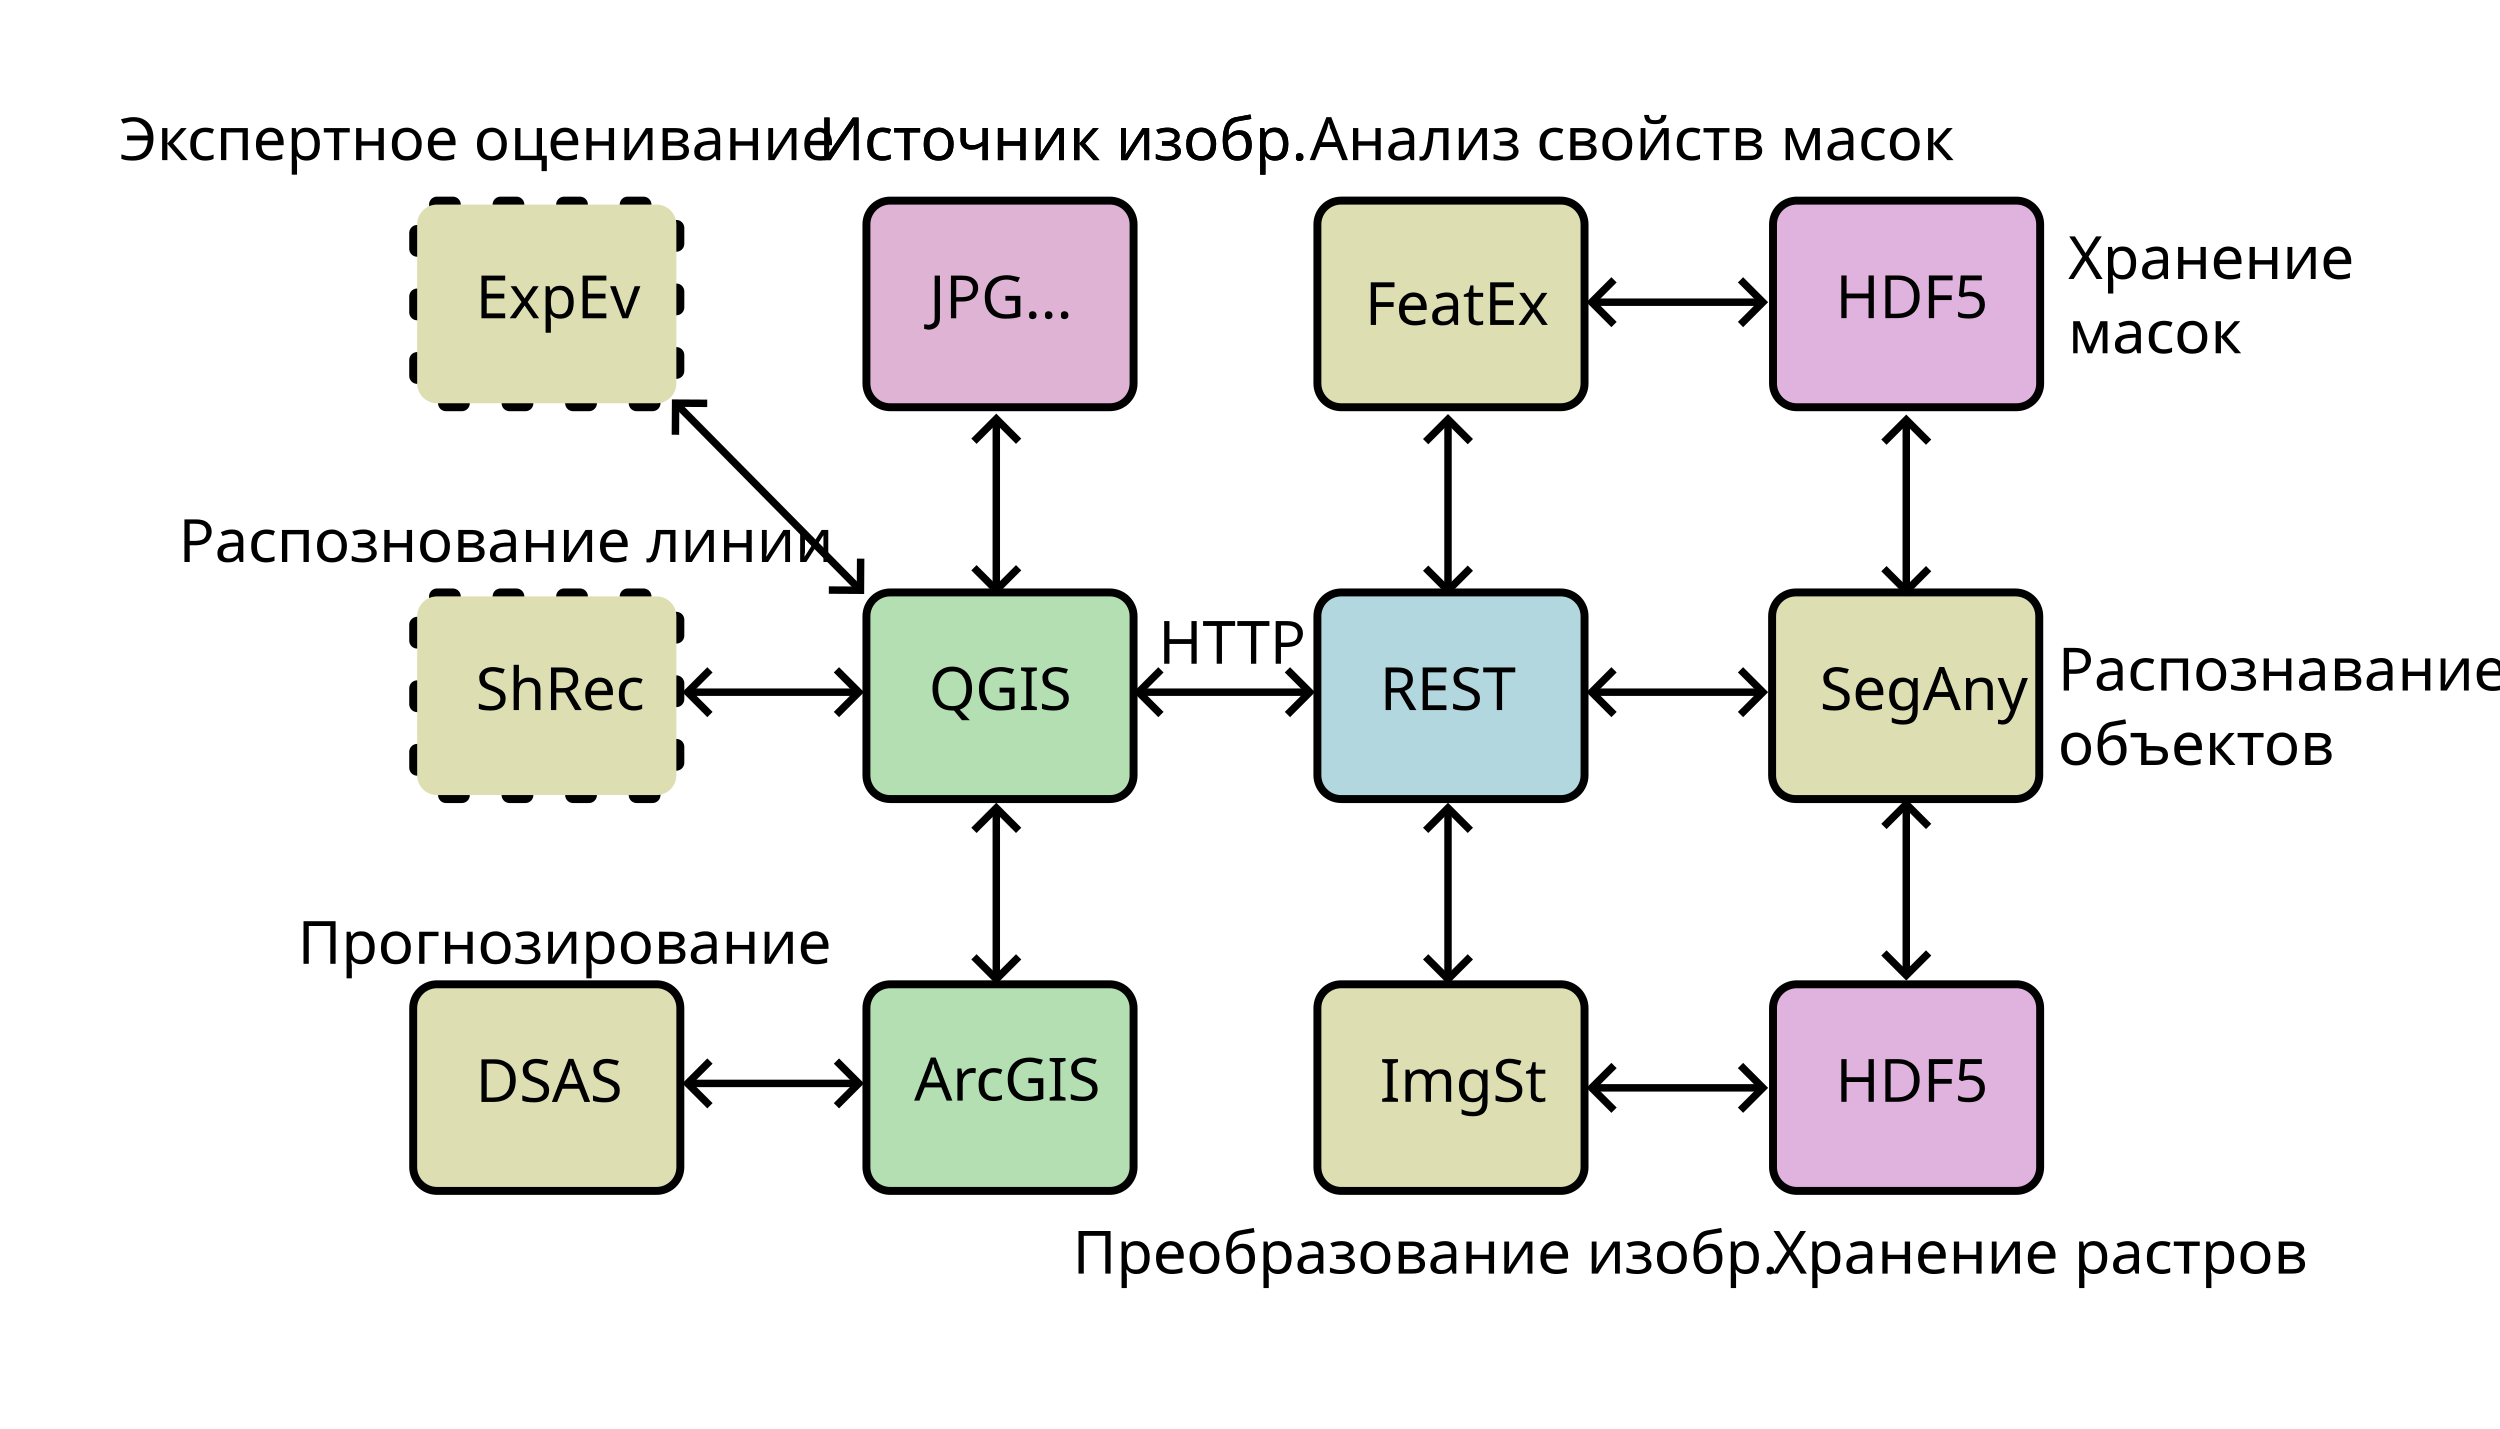
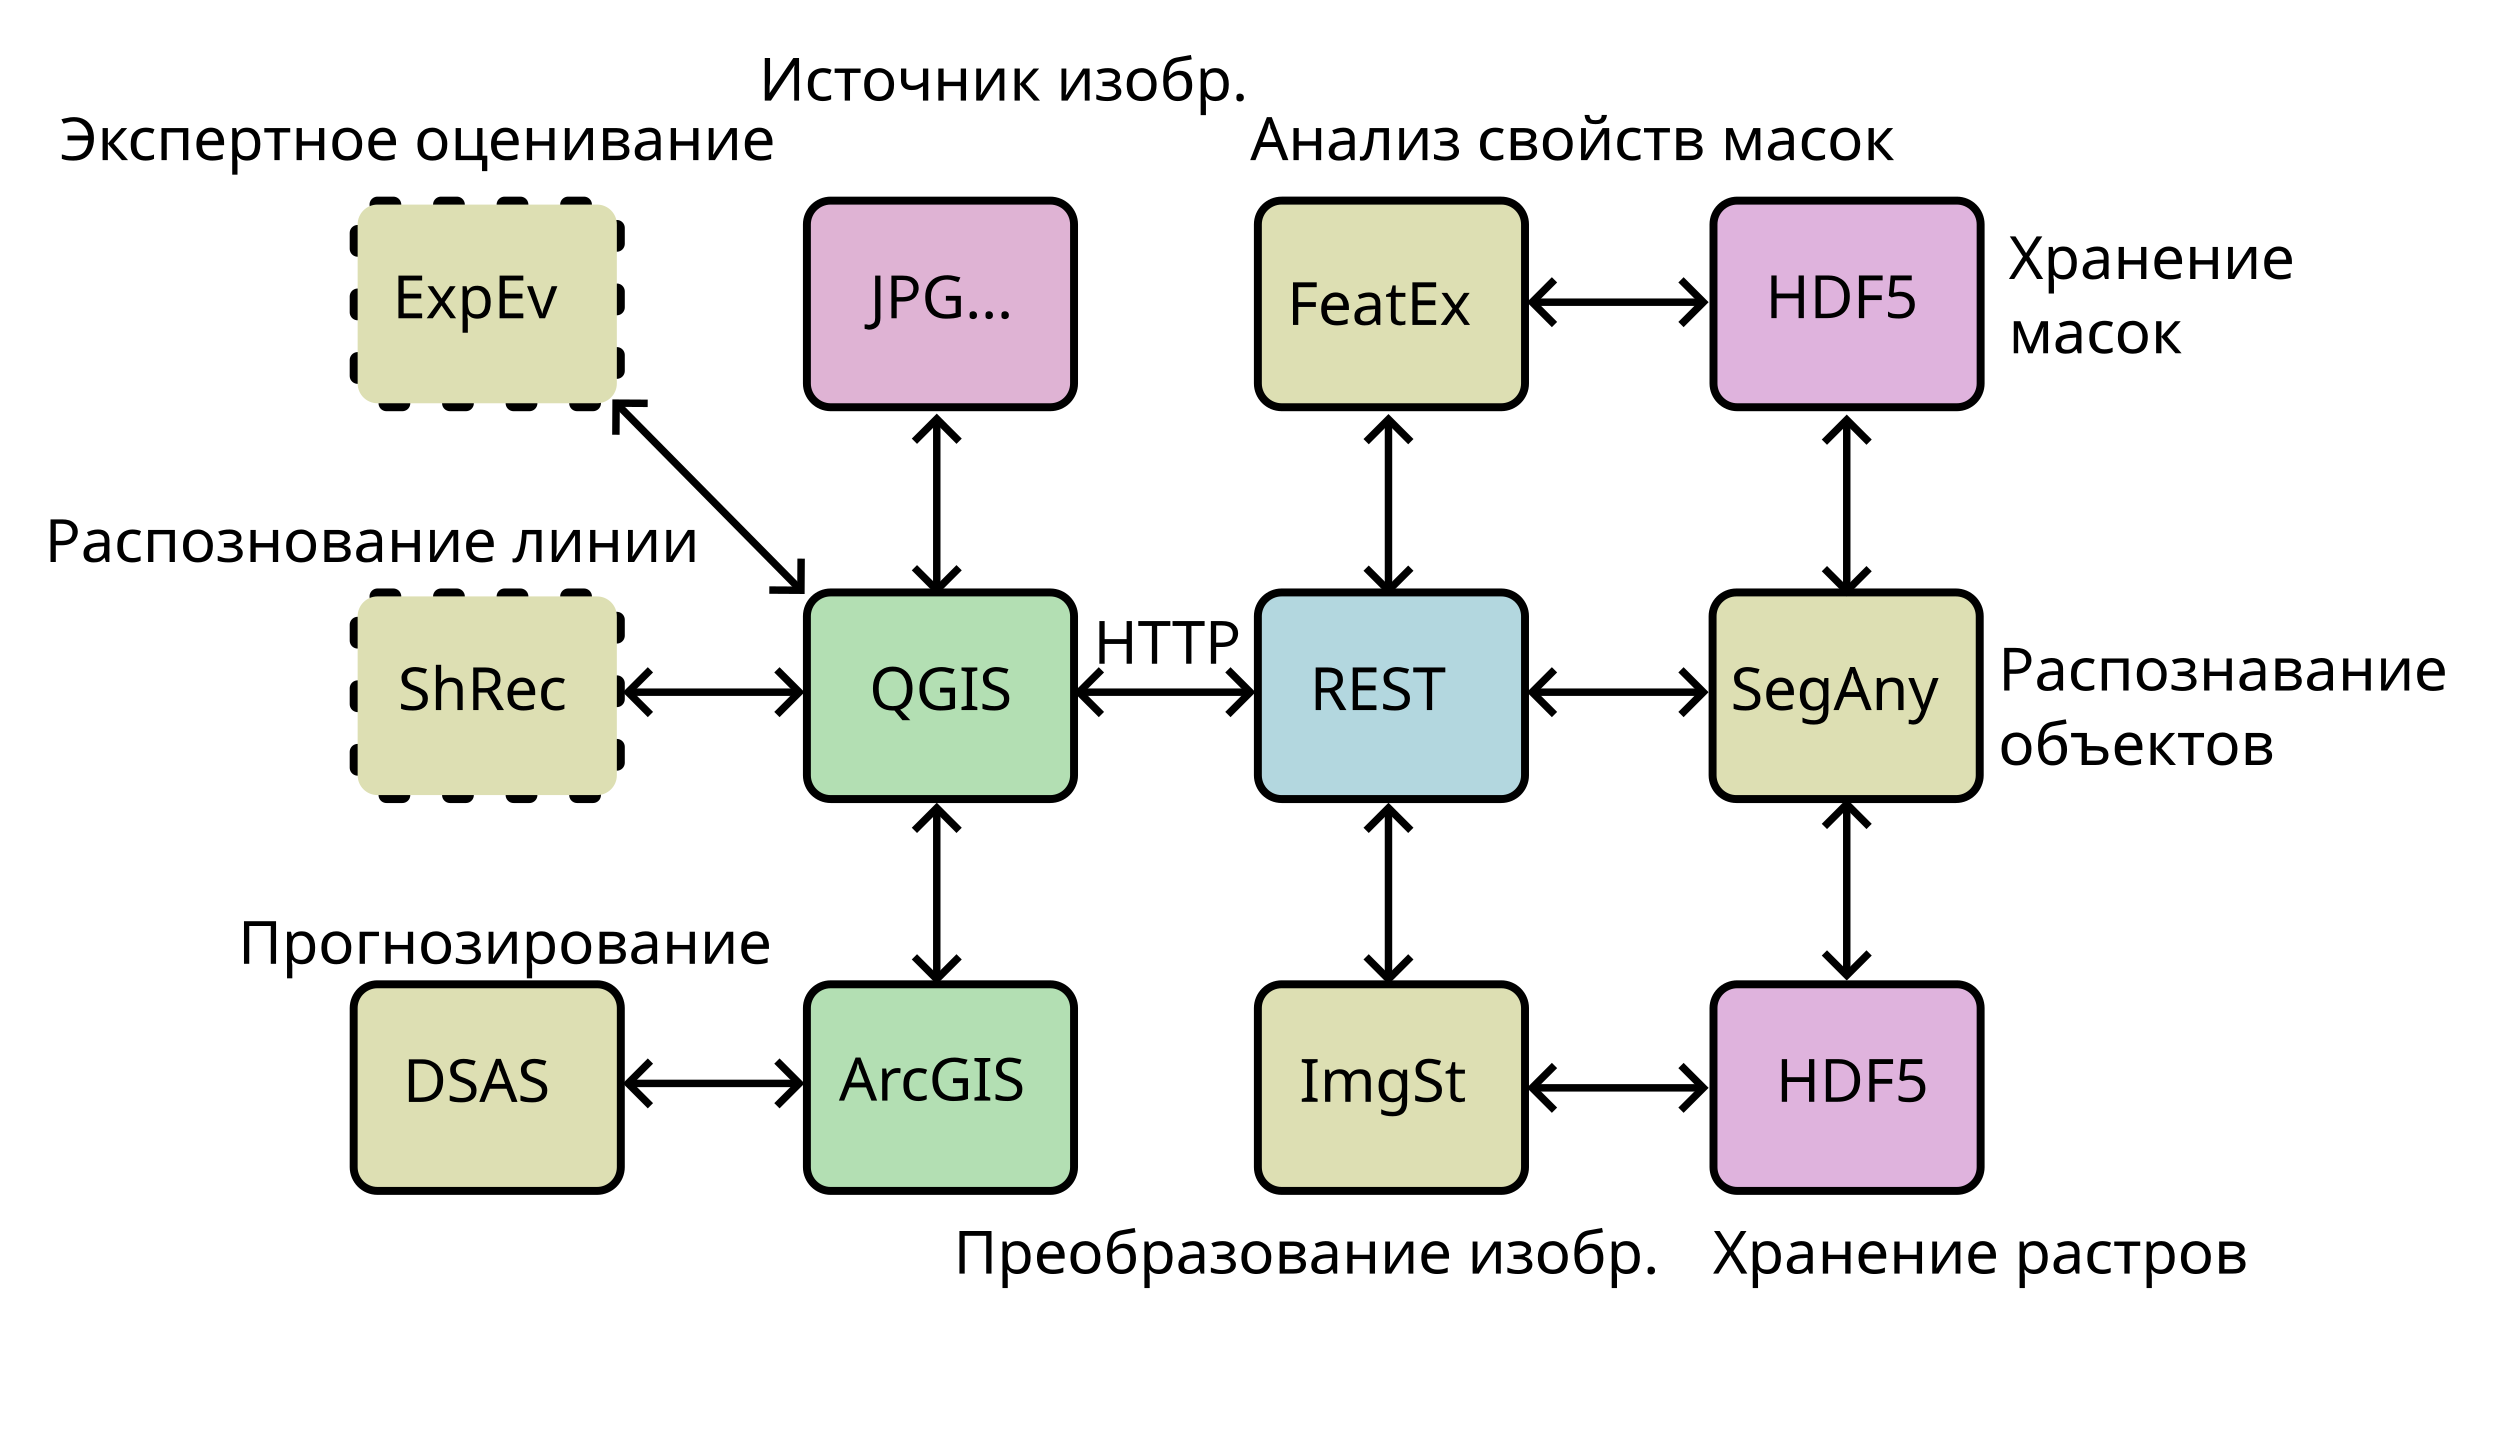
<svg xmlns="http://www.w3.org/2000/svg" width="3.5in" height="2in" viewBox="0 0 88.9 50.8" version="1.1" id="svg1">
  <defs id="defs1">
    <marker style="overflow:visible" id="marker3" refX="0" refY="0" orient="auto-start-reverse" markerWidth="1" markerHeight="1" viewBox="0 0 1 1" preserveAspectRatio="xMidYMid">
      <path style="fill:none;stroke:context-stroke;stroke-width:1;stroke-linecap:butt" d="M 3,-3 0,0 3,3" transform="rotate(180,0.125,0)" id="path3" />
    </marker>
    <marker style="overflow:visible" id="ArrowWide" refX="0" refY="0" orient="auto-start-reverse" markerWidth="1" markerHeight="1" viewBox="0 0 1 1" preserveAspectRatio="xMidYMid">
      <path style="fill:none;stroke:context-stroke;stroke-width:1;stroke-linecap:butt" d="M 3,-3 0,0 3,3" transform="rotate(180,0.125,0)" id="path1" />
    </marker>
  </defs>
  <g id="layer1">
-     <g id="g19">
+     <g id="g19" transform="translate(-2.116667)">
      <g id="g4" transform="translate(20.10834,10.75858)">
        <rect style="fill:#b3dfb3;fill-opacity:1;stroke:#000000;stroke-width:0.565;stroke-linecap:round;stroke-linejoin:round;paint-order:markers stroke fill" id="rect1" width="9.217" height="7.065" x="10.843" y="10.45" ry="0.704" />
        <text xml:space="preserve" style="font-size:2.117px;line-height:1.25;font-family:sans-serif;-inkscape-font-specification:'sans-serif, Normal';letter-spacing:0px;word-spacing:0px;stroke-width:0.265" x="12.926" y="14.49" id="text1">
          <tspan id="tspan1" style="font-size:2.117px;stroke-width:0.265" x="12.926" y="14.49">QGIS</tspan>
        </text>
      </g>
      <g id="g2" transform="translate(20.10834,23.59082)">
        <rect style="fill:#b3dfb3;fill-opacity:1;stroke:#000000;stroke-width:0.565;stroke-linecap:round;stroke-linejoin:round;paint-order:markers stroke fill" id="rect2" width="9.217" height="7.065" x="10.843" y="11.552" ry="0.704" />
-         <text xml:space="preserve" style="font-size:2.117px;line-height:1.25;font-family:sans-serif;-inkscape-font-specification:'sans-serif, Normal';letter-spacing:0px;word-spacing:0px;stroke-width:0.265" x="12.397" y="15.549" id="text2">
-           <tspan id="tspan2" style="font-size:2.117px;stroke-width:0.265" x="12.397" y="15.549">ArcGIS</tspan>
+         <text xml:space="preserve" style="font-size:2.117px;line-height:1.25;font-family:sans-serif;-inkscape-font-specification:'sans-serif, Normal';letter-spacing:0px;word-spacing:0px;stroke-width:0.265" x="11.84" y="15.549" id="text2">
+           <tspan id="tspan2" style="font-size:2.117px;stroke-width:0.265" x="11.84" y="15.549">ArcGIS</tspan>
        </text>
      </g>
      <g id="g3" transform="translate(3.99164,24.69216)">
        <rect style="fill:#dddfb3;fill-opacity:1;stroke:#000000;stroke-width:0.565;stroke-linecap:round;stroke-linejoin:round;paint-order:markers stroke fill" id="rect3" width="9.217" height="7.065" x="10.843" y="10.45" ry="0.704" />
-         <text xml:space="preserve" style="font-size:2.117px;line-height:1.25;font-family:sans-serif;-inkscape-font-specification:'sans-serif, Normal';letter-spacing:0px;word-spacing:0px;stroke-width:0.265" x="12.926" y="14.49" id="text3">
-           <tspan id="tspan3" style="font-size:2.117px;stroke-width:0.265" x="12.926" y="14.49">DSAS</tspan>
+         <text xml:space="preserve" style="font-size:2.117px;line-height:1.25;font-family:sans-serif;-inkscape-font-specification:'sans-serif, Normal';letter-spacing:0px;word-spacing:0px;stroke-width:0.265" x="12.462" y="14.49" id="text3">
+           <tspan id="tspan3" style="font-size:2.117px;stroke-width:0.265" x="12.462" y="14.49">DSAS</tspan>
        </text>
      </g>
      <g id="g5" transform="translate(36.14488,10.75858)">
        <rect style="fill:#b3d7df;fill-opacity:1;stroke:#000000;stroke-width:0.565;stroke-linecap:round;stroke-linejoin:round;paint-order:markers stroke fill" id="rect4" width="9.217" height="7.065" x="10.843" y="10.45" ry="0.704" />
-         <text xml:space="preserve" style="font-size:2.117px;line-height:1.25;font-family:sans-serif;-inkscape-font-specification:'sans-serif, Normal';letter-spacing:0px;word-spacing:0px;stroke-width:0.265" x="12.926" y="14.49" id="text4">
-           <tspan id="tspan4" style="font-size:2.117px;stroke-width:0.265" x="12.926" y="14.49">REST</tspan>
+         <text xml:space="preserve" style="font-size:2.117px;line-height:1.25;font-family:sans-serif;-inkscape-font-specification:'sans-serif, Normal';letter-spacing:0px;word-spacing:0px;stroke-width:0.265" x="12.555" y="14.49" id="text4">
+           <tspan id="tspan4" style="font-size:2.117px;stroke-width:0.265" x="12.555" y="14.49">REST</tspan>
        </text>
      </g>
      <g id="g6" transform="translate(45.66989,22.04633)">
        <rect style="fill:#dddfb3;fill-opacity:1;stroke:#000000;stroke-width:0.565;stroke-linecap:round;stroke-linejoin:round;paint-order:markers stroke fill" id="rect5" width="9.217" height="7.065" x="1.318" y="13.096" ry="0.704" />
-         <text xml:space="preserve" style="font-size:2.117px;line-height:1.25;font-family:sans-serif;-inkscape-font-specification:'sans-serif, Normal';letter-spacing:0px;word-spacing:0px;stroke-width:0.265" x="3.401" y="17.136" id="text5">
-           <tspan id="tspan5" style="font-size:2.117px;stroke-width:0.265" x="3.401" y="17.136">ImgSt</tspan>
+         <text xml:space="preserve" style="font-size:2.117px;line-height:1.25;font-family:sans-serif;-inkscape-font-specification:'sans-serif, Normal';letter-spacing:0px;word-spacing:0px;stroke-width:0.265" x="2.659" y="17.136" id="text5">
+           <tspan id="tspan5" style="font-size:2.117px;stroke-width:0.265" x="2.659" y="17.136">ImgSt</tspan>
        </text>
      </g>
      <g id="g7" transform="translate(20.10834,-3.175)">
        <rect style="fill:#dfb3d4;fill-opacity:1;stroke:#000000;stroke-width:0.565;stroke-linecap:round;stroke-linejoin:round;paint-order:markers stroke fill" id="rect6" width="9.217" height="7.065" x="10.843" y="10.45" ry="0.704" />
        <text xml:space="preserve" style="font-size:2.117px;line-height:1.25;font-family:sans-serif;-inkscape-font-specification:'sans-serif, Normal';letter-spacing:0px;word-spacing:0px;stroke-width:0.265" x="12.926" y="14.49" id="text6">
          <tspan id="tspan6" style="font-size:2.117px;stroke-width:0.265" x="12.926" y="14.49">JPG...</tspan>
        </text>
      </g>
      <path style="fill:none;stroke:#000000;stroke-width:0.265px;stroke-linecap:butt;stroke-linejoin:miter;stroke-opacity:1;marker-start:url(#ArrowWide);marker-end:url(#marker3)" d="m 35.428,28.799 v 5.955" id="path7" />
      <path style="fill:none;stroke:#000000;stroke-width:0.265px;stroke-linecap:butt;stroke-linejoin:miter;stroke-opacity:1;marker-start:url(#ArrowWide);marker-end:url(#marker3)" d="m 35.428,14.962 v 5.955" id="path8" />
      <path style="fill:none;stroke:#000000;stroke-width:0.265px;stroke-linecap:butt;stroke-linejoin:miter;stroke-opacity:1;marker-start:url(#ArrowWide);marker-end:url(#marker3)" d="M 46.509,24.614 H 40.554" id="path9" />
      <path style="fill:none;stroke:#000000;stroke-width:0.265px;stroke-linecap:butt;stroke-linejoin:miter;stroke-opacity:1;marker-start:url(#ArrowWide);marker-end:url(#marker3)" d="m 51.491,28.799 v 5.955" id="path10" />
      <g id="g10" transform="translate(52.31467,10.75858)">
        <rect style="fill:#dddfb3;fill-opacity:1;stroke:#000000;stroke-width:0.565;stroke-linecap:round;stroke-linejoin:round;paint-order:markers stroke fill" id="rect10" width="9.217" height="7.065" x="10.843" y="10.45" ry="0.704" />
-         <text xml:space="preserve" style="font-size:2.117px;line-height:1.25;font-family:sans-serif;-inkscape-font-specification:'sans-serif, Normal';letter-spacing:0px;word-spacing:0px;stroke-width:0.265" x="12.397" y="14.49" id="text10">
-           <tspan id="tspan10" style="font-size:2.117px;stroke-width:0.265" x="12.397" y="14.49">SegAny</tspan>
+         <text xml:space="preserve" style="font-size:2.117px;line-height:1.25;font-family:sans-serif;-inkscape-font-specification:'sans-serif, Normal';letter-spacing:0px;word-spacing:0px;stroke-width:0.265" x="11.339" y="14.49" id="text10">
+           <tspan id="tspan10" style="font-size:2.117px;stroke-width:0.265" x="11.339" y="14.49">SegAny</tspan>
        </text>
      </g>
      <path style="fill:none;stroke:#000000;stroke-width:0.265px;stroke-linecap:butt;stroke-linejoin:miter;stroke-opacity:1;marker-start:url(#ArrowWide);marker-end:url(#marker3)" d="M 62.621,24.614 H 56.666" id="path11" />
      <path style="fill:none;stroke:#000000;stroke-width:0.265px;stroke-linecap:butt;stroke-linejoin:miter;stroke-opacity:1;marker-start:url(#ArrowWide);marker-end:url(#marker3)" d="m 67.787,28.66 v 5.955" id="path12" />
      <g id="g12" transform="translate(61.87173,22.04633)">
        <rect style="fill:#dfb3dd;fill-opacity:1;stroke:#000000;stroke-width:0.565;stroke-linecap:round;stroke-linejoin:round;paint-order:markers stroke fill" id="rect12" width="9.217" height="7.065" x="1.318" y="13.096" ry="0.704" />
        <text xml:space="preserve" style="font-size:2.117px;line-height:1.25;font-family:sans-serif;-inkscape-font-specification:'sans-serif, Normal';letter-spacing:0px;word-spacing:0px;stroke-width:0.265" x="3.401" y="17.136" id="text12">
          <tspan id="tspan12" style="font-size:2.117px;stroke-width:0.265" x="3.401" y="17.136">HDF5</tspan>
        </text>
      </g>
      <path style="fill:none;stroke:#000000;stroke-width:0.265px;stroke-linecap:butt;stroke-linejoin:miter;stroke-opacity:1;marker-start:url(#ArrowWide);marker-end:url(#marker3)" d="M 62.621,38.684 H 56.666" id="path13" />
      <g id="g13" transform="translate(45.66989,-5.577153)">
        <rect style="fill:#dddfb3;fill-opacity:1;stroke:#000000;stroke-width:0.565;stroke-linecap:round;stroke-linejoin:round;paint-order:markers stroke fill" id="rect13" width="9.217" height="7.065" x="1.318" y="12.852" ry="0.704" />
-         <text xml:space="preserve" style="font-size:2.117px;line-height:1.25;font-family:sans-serif;-inkscape-font-specification:'sans-serif, Normal';letter-spacing:0px;word-spacing:0px;stroke-width:0.265" x="2.872" y="17.136" id="text13">
-           <tspan id="tspan13" style="font-size:2.117px;stroke-width:0.265" x="2.872" y="17.136">FeatEx</tspan>
+         <text xml:space="preserve" style="font-size:2.117px;line-height:1.25;font-family:sans-serif;-inkscape-font-specification:'sans-serif, Normal';letter-spacing:0px;word-spacing:0px;stroke-width:0.265" x="2.222" y="17.136" id="text13">
+           <tspan id="tspan13" style="font-size:2.117px;stroke-width:0.265" x="2.222" y="17.136">FeatEx</tspan>
        </text>
      </g>
      <path style="fill:none;stroke:#000000;stroke-width:0.265px;stroke-linecap:butt;stroke-linejoin:miter;stroke-opacity:1;marker-start:url(#ArrowWide);marker-end:url(#marker3)" d="m 51.491,14.977 v 5.955" id="path14" />
      <g id="g14" transform="translate(61.87173,-5.820828)">
        <rect style="fill:#dfb3dd;fill-opacity:1;stroke:#000000;stroke-width:0.565;stroke-linecap:round;stroke-linejoin:round;paint-order:markers stroke fill" id="rect14" width="9.217" height="7.065" x="1.318" y="13.096" ry="0.704" />
-         <text xml:space="preserve" style="font-size:2.117px;line-height:1.25;font-family:sans-serif;-inkscape-font-specification:'sans-serif, Normal';letter-spacing:0px;word-spacing:0px;stroke-width:0.265" x="3.401" y="17.136" id="text14">
-           <tspan id="tspan14" style="font-size:2.117px;stroke-width:0.265" x="3.401" y="17.136">HDF5</tspan>
+         <text xml:space="preserve" style="font-size:2.117px;line-height:1.25;font-family:sans-serif;-inkscape-font-specification:'sans-serif, Normal';letter-spacing:0px;word-spacing:0px;stroke-width:0.265" x="3.03" y="17.136" id="text14">
+           <tspan id="tspan14" style="font-size:2.117px;stroke-width:0.265" x="3.03" y="17.136">HDF5</tspan>
        </text>
      </g>
      <path style="fill:none;stroke:#000000;stroke-width:0.265px;stroke-linecap:butt;stroke-linejoin:miter;stroke-opacity:1;marker-start:url(#ArrowWide);marker-end:url(#marker3)" d="M 62.621,10.746 H 56.666" id="path15" />
      <g id="g15" transform="translate(3.99164,10.75858)">
        <rect style="fill:#dddfb3;fill-opacity:1;stroke:#000000;stroke-width:0.565;stroke-linecap:round;stroke-linejoin:round;stroke-dasharray:0.565, 1.695;stroke-dashoffset:0;paint-order:markers stroke fill" id="rect15" width="9.217" height="7.065" x="10.843" y="10.45" ry="0.704" />
-         <text xml:space="preserve" style="font-size:2.117px;line-height:1.25;font-family:sans-serif;-inkscape-font-specification:'sans-serif, Normal';letter-spacing:0px;word-spacing:0px;stroke-width:0.265" x="12.926" y="14.49" id="text15">
-           <tspan id="tspan15" style="font-size:2.117px;stroke-width:0.265" x="12.926" y="14.49">ShRec</tspan>
+         <text xml:space="preserve" style="font-size:2.117px;line-height:1.25;font-family:sans-serif;-inkscape-font-specification:'sans-serif, Normal';letter-spacing:0px;word-spacing:0px;stroke-width:0.265" x="12.276" y="14.49" id="text15">
+           <tspan id="tspan15" style="font-size:2.117px;stroke-width:0.265" x="12.276" y="14.49">ShRec</tspan>
        </text>
      </g>
      <path style="fill:none;stroke:#000000;stroke-width:0.265px;stroke-linecap:butt;stroke-linejoin:miter;stroke-opacity:1;marker-start:url(#ArrowWide);marker-end:url(#marker3)" d="M 30.472,24.614 H 24.517" id="path16" />
      <path style="fill:none;stroke:#000000;stroke-width:0.265px;stroke-linecap:butt;stroke-linejoin:miter;stroke-opacity:1;marker-start:url(#ArrowWide);marker-end:url(#marker3)" d="M 30.472,38.526 H 24.517" id="path17" />
      <g id="g18" transform="translate(3.99164,-3.174999)">
        <rect style="fill:#dddfb3;fill-opacity:1;stroke:#000000;stroke-width:0.565;stroke-linecap:round;stroke-linejoin:round;stroke-dasharray:0.565, 1.695;stroke-dashoffset:0;paint-order:markers stroke fill" id="rect18" width="9.217" height="7.065" x="10.843" y="10.45" ry="0.704" />
-         <text xml:space="preserve" style="font-size:2.117px;line-height:1.25;font-family:sans-serif;-inkscape-font-specification:'sans-serif, Normal';letter-spacing:0px;word-spacing:0px;stroke-width:0.265" x="12.926" y="14.49" id="text18">
-           <tspan id="tspan18" style="font-size:2.117px;stroke-width:0.265" x="12.926" y="14.49">ExpEv</tspan>
+         <text xml:space="preserve" style="font-size:2.117px;line-height:1.25;font-family:sans-serif;-inkscape-font-specification:'sans-serif, Normal';letter-spacing:0px;word-spacing:0px;stroke-width:0.265" x="12.091" y="14.49" id="text18">
+           <tspan id="tspan18" style="font-size:2.117px;stroke-width:0.265" x="12.091" y="14.49">ExpEv</tspan>
        </text>
      </g>
      <path style="fill:none;stroke:#000000;stroke-width:0.265px;stroke-linecap:butt;stroke-linejoin:miter;stroke-opacity:1;marker-start:url(#ArrowWide);marker-end:url(#marker3)" d="M 30.551,20.942 24.071,14.383" id="path18" />
      <path style="fill:none;stroke:#000000;stroke-width:0.265px;stroke-linecap:butt;stroke-linejoin:miter;stroke-opacity:1;marker-start:url(#ArrowWide);marker-end:url(#marker3)" d="m 67.787,14.995 v 5.955" id="path28" />
    </g>
-     <text xml:space="preserve" style="font-size:2.117px;line-height:1.25;font-family:sans-serif;-inkscape-font-specification:'sans-serif, Normal';letter-spacing:0px;word-spacing:0px;stroke-width:0.265" x="10.589" y="34.273" id="text6-0">
-       <tspan id="tspan6-9" style="font-size:2.117px;stroke-width:0.265" x="10.589" y="34.273">Прогнозирование</tspan>
+     <text xml:space="preserve" style="font-size:2.117px;line-height:1.25;font-family:sans-serif;-inkscape-font-specification:'sans-serif, Normal';letter-spacing:0px;word-spacing:0px;stroke-width:0.265" x="8.473" y="34.273" id="text6-0">
+       <tspan id="tspan6-9" style="font-size:2.117px;stroke-width:0.265" x="8.473" y="34.273">Прогнозирование</tspan>
    </text>
-     <text xml:space="preserve" style="font-size:2.117px;line-height:1.25;font-family:sans-serif;-inkscape-font-specification:'sans-serif, Normal';letter-spacing:0px;word-spacing:0px;stroke-width:0.265" x="6.356" y="19.985" id="text19">
-       <tspan id="tspan19" style="font-size:2.117px;stroke-width:0.265" x="6.356" y="19.985">Распознование линии</tspan>
+     <text xml:space="preserve" style="font-size:2.117px;line-height:1.25;font-family:sans-serif;-inkscape-font-specification:'sans-serif, Normal';letter-spacing:0px;word-spacing:0px;stroke-width:0.265" x="1.594" y="19.985" id="text19">
+       <tspan id="tspan19" style="font-size:2.117px;stroke-width:0.265" x="1.594" y="19.985">Распознование линии</tspan>
    </text>
-     <text xml:space="preserve" style="font-size:2.117px;line-height:1.25;font-family:sans-serif;-inkscape-font-specification:'sans-serif, Normal';letter-spacing:0px;word-spacing:0px;stroke-width:0.265" x="4.239" y="5.698" id="text20">
-       <tspan id="tspan20" style="font-size:2.117px;stroke-width:0.265" x="4.239" y="5.698">Экспертное оценивание</tspan>
+     <text xml:space="preserve" style="font-size:2.117px;line-height:1.25;font-family:sans-serif;-inkscape-font-specification:'sans-serif, Normal';letter-spacing:0px;word-spacing:0px;stroke-width:0.265" x="2.123" y="5.698" id="text20">
+       <tspan id="tspan20" style="font-size:2.117px;stroke-width:0.265" x="2.123" y="5.698">Экспертное оценивание</tspan>
    </text>
-     <text xml:space="preserve" style="font-size:2.117px;line-height:1.25;font-family:sans-serif;-inkscape-font-specification:'sans-serif, Normal';letter-spacing:0px;word-spacing:0px;stroke-width:0.265" x="29.11" y="5.698" id="text21">
-       <tspan id="tspan21" style="font-size:2.117px;stroke-width:0.265" x="29.11" y="5.698">Источник изобр.</tspan>
+     <text xml:space="preserve" style="font-size:2.117px;line-height:1.25;font-family:sans-serif;-inkscape-font-specification:'sans-serif, Normal';letter-spacing:0px;word-spacing:0px;stroke-width:0.265" x="26.994" y="3.581" id="text22">
+       <tspan id="tspan22" style="font-size:2.117px;stroke-width:0.265" x="26.994" y="3.581">Источник изобр.</tspan>
    </text>
-     <text xml:space="preserve" style="font-size:2.117px;line-height:1.25;font-family:sans-serif;-inkscape-font-specification:'sans-serif, Normal';letter-spacing:0px;word-spacing:0px;stroke-width:0.265" x="29.11" y="5.698" id="text22">
-       <tspan id="tspan22" style="font-size:2.117px;stroke-width:0.265" x="29.11" y="5.698">Источник изобр.</tspan>
+     <text xml:space="preserve" style="font-size:2.117px;line-height:1.25;font-family:sans-serif;-inkscape-font-specification:'sans-serif, Normal';letter-spacing:0px;word-spacing:0px;stroke-width:0.265" x="44.456" y="5.698" id="text23">
+       <tspan id="tspan23" style="font-size:2.117px;stroke-width:0.265" x="44.456" y="5.698">Анализ свойств масок</tspan>
    </text>
-     <text xml:space="preserve" style="font-size:2.117px;line-height:1.25;font-family:sans-serif;-inkscape-font-specification:'sans-serif, Normal';letter-spacing:0px;word-spacing:0px;stroke-width:0.265" x="46.573" y="5.698" id="text23">
-       <tspan id="tspan23" style="font-size:2.117px;stroke-width:0.265" x="46.573" y="5.698">Анализ свойств масок</tspan>
+     <text xml:space="preserve" style="font-size:2.117px;line-height:1.25;font-family:sans-serif;-inkscape-font-specification:'sans-serif, Normal';letter-spacing:0px;word-spacing:0px;stroke-width:0.265" x="71.068" y="24.557" id="text24">
+       <tspan id="tspan24" style="font-size:2.117px;stroke-width:0.265" x="71.068" y="24.557">Распознавание</tspan>
+       <tspan style="font-size:2.117px;stroke-width:0.265" x="71.068" y="27.202" id="tspan30">объектов</tspan>
    </text>
-     <text xml:space="preserve" style="font-size:2.117px;line-height:1.25;font-family:sans-serif;-inkscape-font-specification:'sans-serif, Normal';letter-spacing:0px;word-spacing:0px;stroke-width:0.265" x="73.185" y="24.557" id="text24">
-       <tspan id="tspan24" style="font-size:2.117px;stroke-width:0.265" x="73.185" y="24.557">Распознавание</tspan>
-       <tspan style="font-size:2.117px;stroke-width:0.265" x="73.185" y="27.202" id="tspan30">объектов</tspan>
+     <text xml:space="preserve" style="font-size:2.117px;line-height:1.25;font-family:sans-serif;-inkscape-font-specification:'sans-serif, Normal';letter-spacing:0px;word-spacing:0px;stroke-width:0.265" x="60.903" y="45.286" id="text25">
+       <tspan id="tspan25" style="font-size:2.117px;stroke-width:0.265" x="60.903" y="45.286">Хранение растров</tspan>
    </text>
-     <text xml:space="preserve" style="font-size:2.117px;line-height:1.25;font-family:sans-serif;-inkscape-font-specification:'sans-serif, Normal';letter-spacing:0px;word-spacing:0px;stroke-width:0.265" x="63.02" y="45.286" id="text25">
-       <tspan id="tspan25" style="font-size:2.117px;stroke-width:0.265" x="63.02" y="45.286">Хранение растров</tspan>
+     <text xml:space="preserve" style="font-size:2.117px;line-height:1.25;font-family:sans-serif;-inkscape-font-specification:'sans-serif, Normal';letter-spacing:0px;word-spacing:0px;stroke-width:0.265" x="71.42" y="9.918" id="text26">
+       <tspan id="tspan26" style="font-size:2.117px;stroke-width:0.265" x="71.42" y="9.918">Хранение</tspan>
+       <tspan style="font-size:2.117px;stroke-width:0.265" x="71.42" y="12.564" id="tspan29">масок</tspan>
    </text>
-     <text xml:space="preserve" style="font-size:2.117px;line-height:1.25;font-family:sans-serif;-inkscape-font-specification:'sans-serif, Normal';letter-spacing:0px;word-spacing:0px;stroke-width:0.265" x="73.537" y="9.918" id="text26">
-       <tspan id="tspan26" style="font-size:2.117px;stroke-width:0.265" x="73.537" y="9.918">Хранение</tspan>
-       <tspan style="font-size:2.117px;stroke-width:0.265" x="73.537" y="12.564" id="tspan29">масок</tspan>
+     <text xml:space="preserve" style="font-size:2.117px;line-height:1.25;font-family:sans-serif;-inkscape-font-specification:'sans-serif, Normal';letter-spacing:0px;word-spacing:0px;stroke-width:0.265" x="33.916" y="45.286" id="text27">
+       <tspan id="tspan27" style="font-size:2.117px;stroke-width:0.265" x="33.916" y="45.286">Преобразование изобр.</tspan>
    </text>
-     <text xml:space="preserve" style="font-size:2.117px;line-height:1.25;font-family:sans-serif;-inkscape-font-specification:'sans-serif, Normal';letter-spacing:0px;word-spacing:0px;stroke-width:0.265" x="38.149" y="45.286" id="text27">
-       <tspan id="tspan27" style="font-size:2.117px;stroke-width:0.265" x="38.149" y="45.286">Преобразование изобр.</tspan>
-     </text>
-     <text xml:space="preserve" style="font-size:2.117px;line-height:1.25;font-family:sans-serif;-inkscape-font-specification:'sans-serif, Normal';letter-spacing:0px;word-spacing:0px;stroke-width:0.265" x="41.194" y="23.598" id="text28">
-       <tspan id="tspan28" style="font-size:2.117px;stroke-width:0.265" x="41.194" y="23.598">HTTP</tspan>
+     <text xml:space="preserve" style="font-size:2.117px;line-height:1.25;font-family:sans-serif;-inkscape-font-specification:'sans-serif, Normal';letter-spacing:0px;word-spacing:0px;stroke-width:0.265" x="38.892" y="23.598" id="text28">
+       <tspan id="tspan28" style="font-size:2.117px;stroke-width:0.265" x="38.892" y="23.598">HTTP</tspan>
    </text>
  </g>
</svg>
